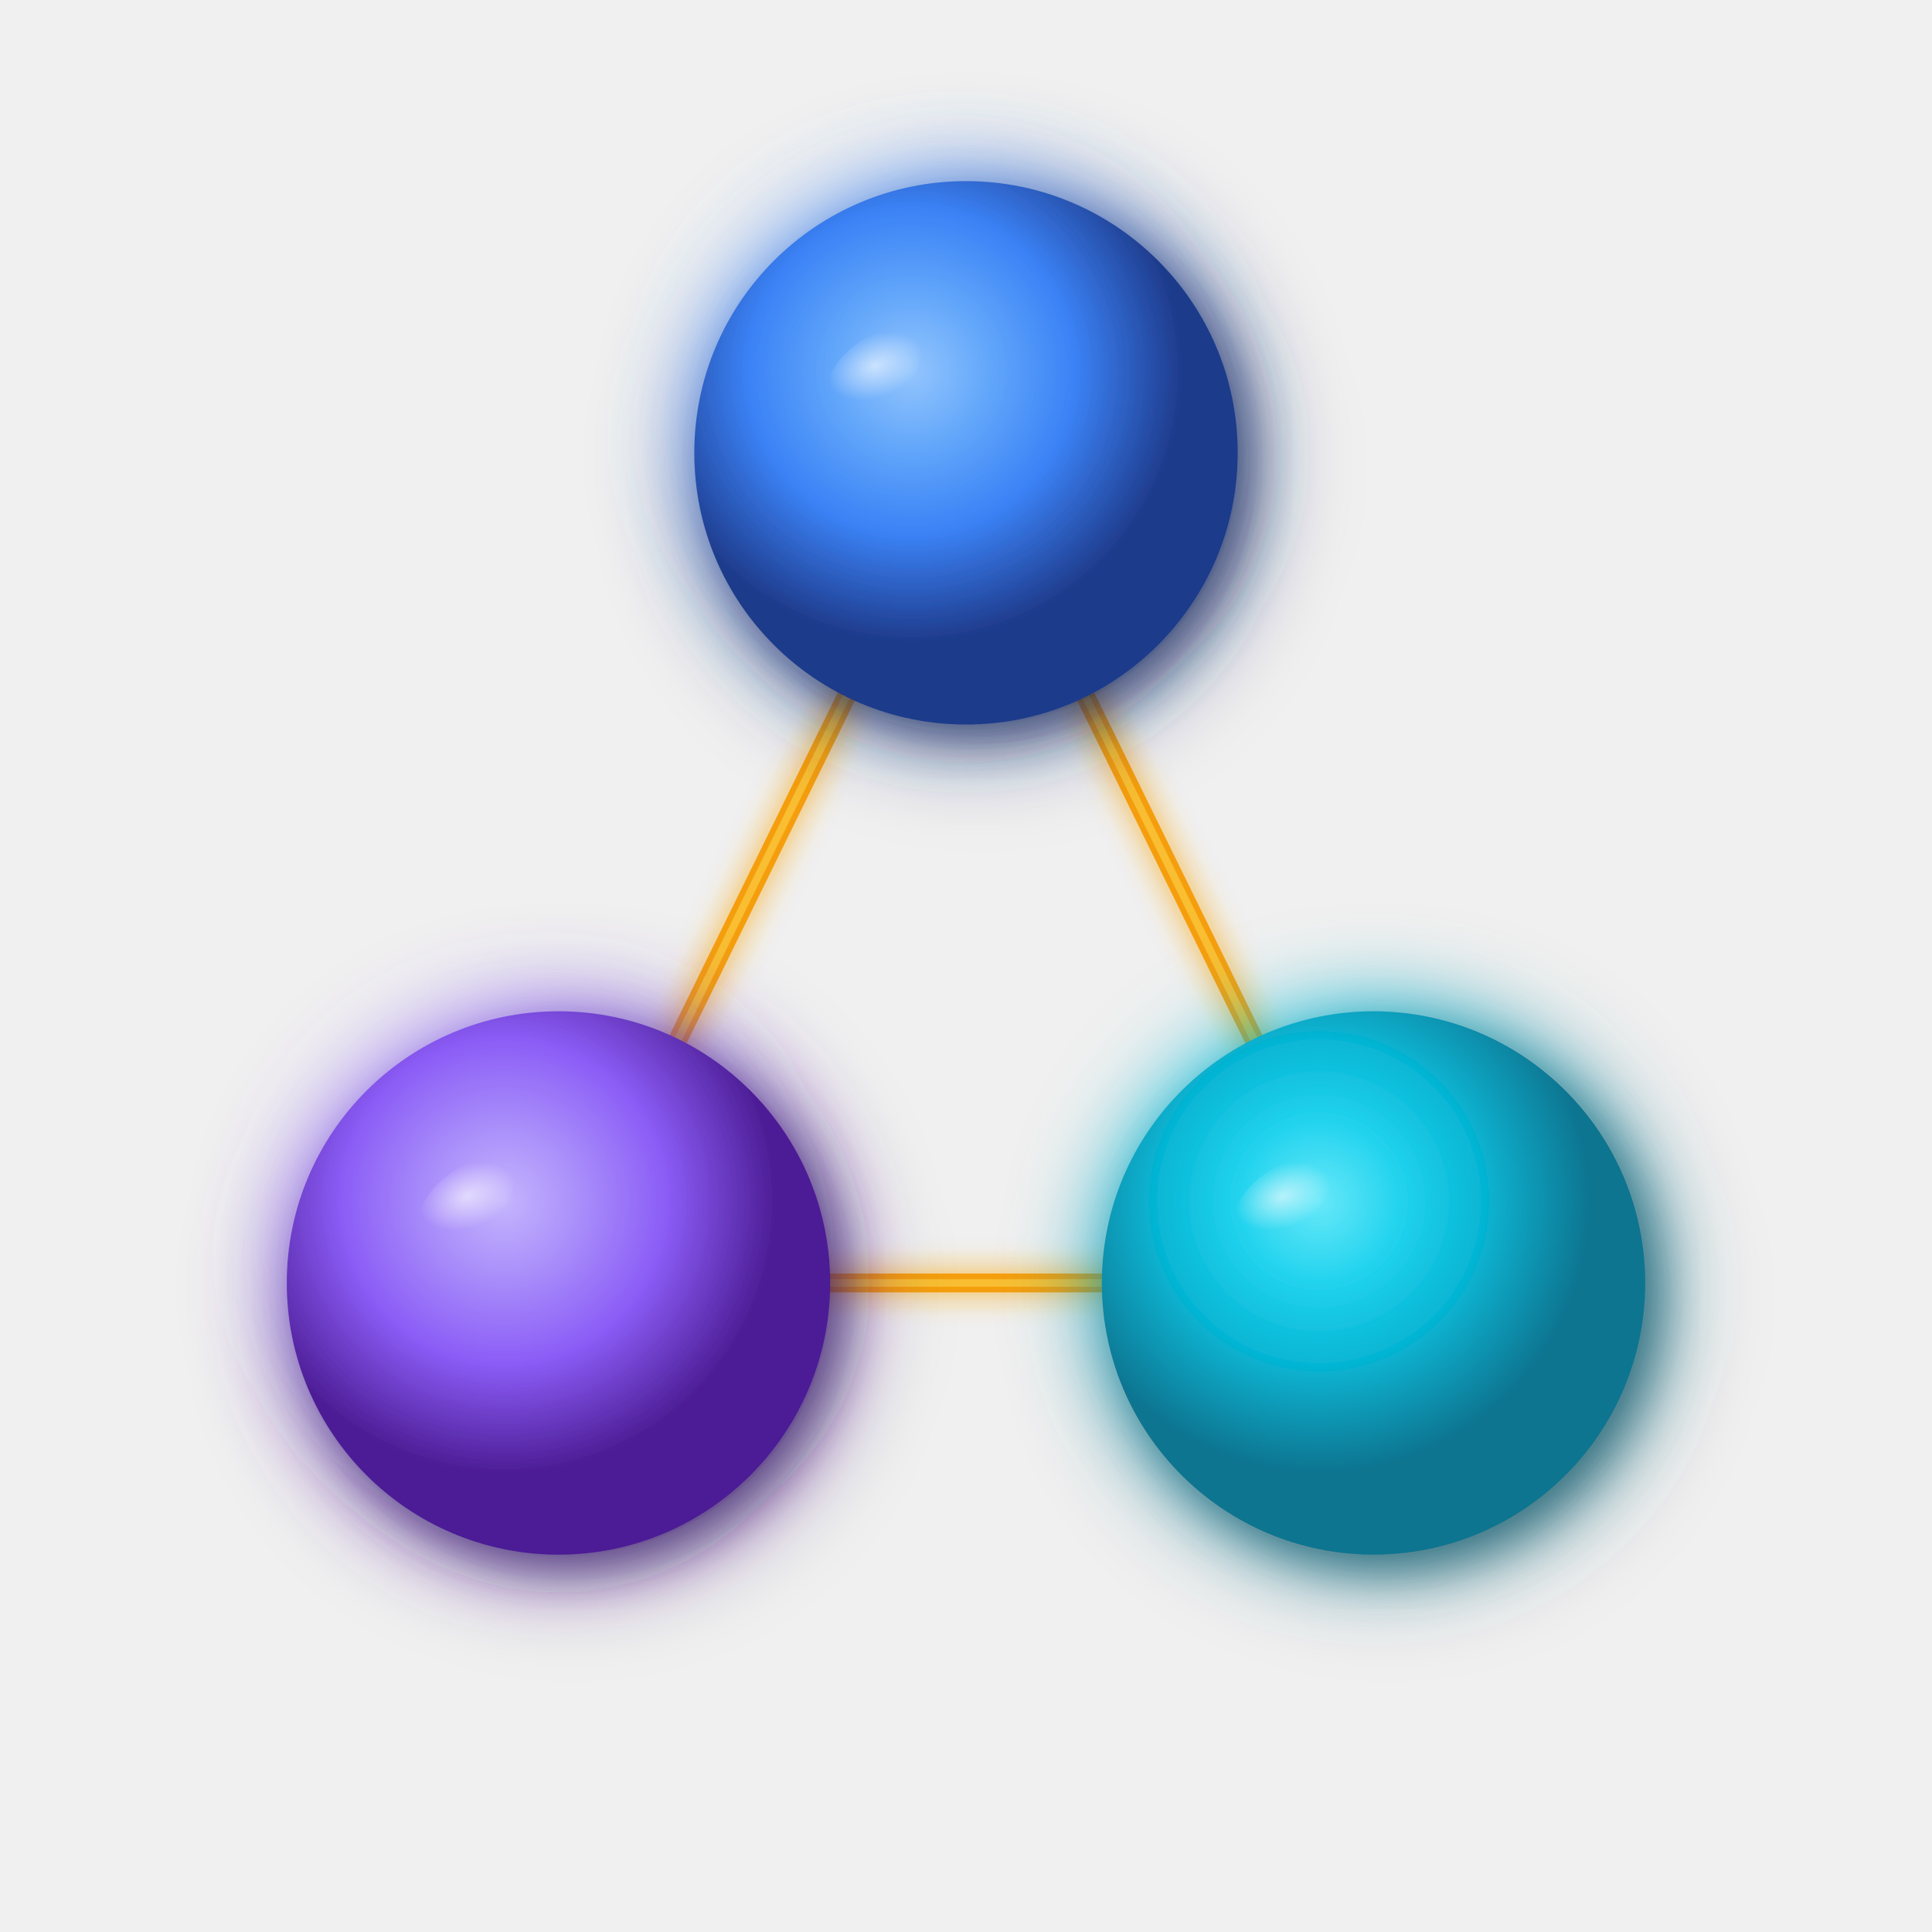
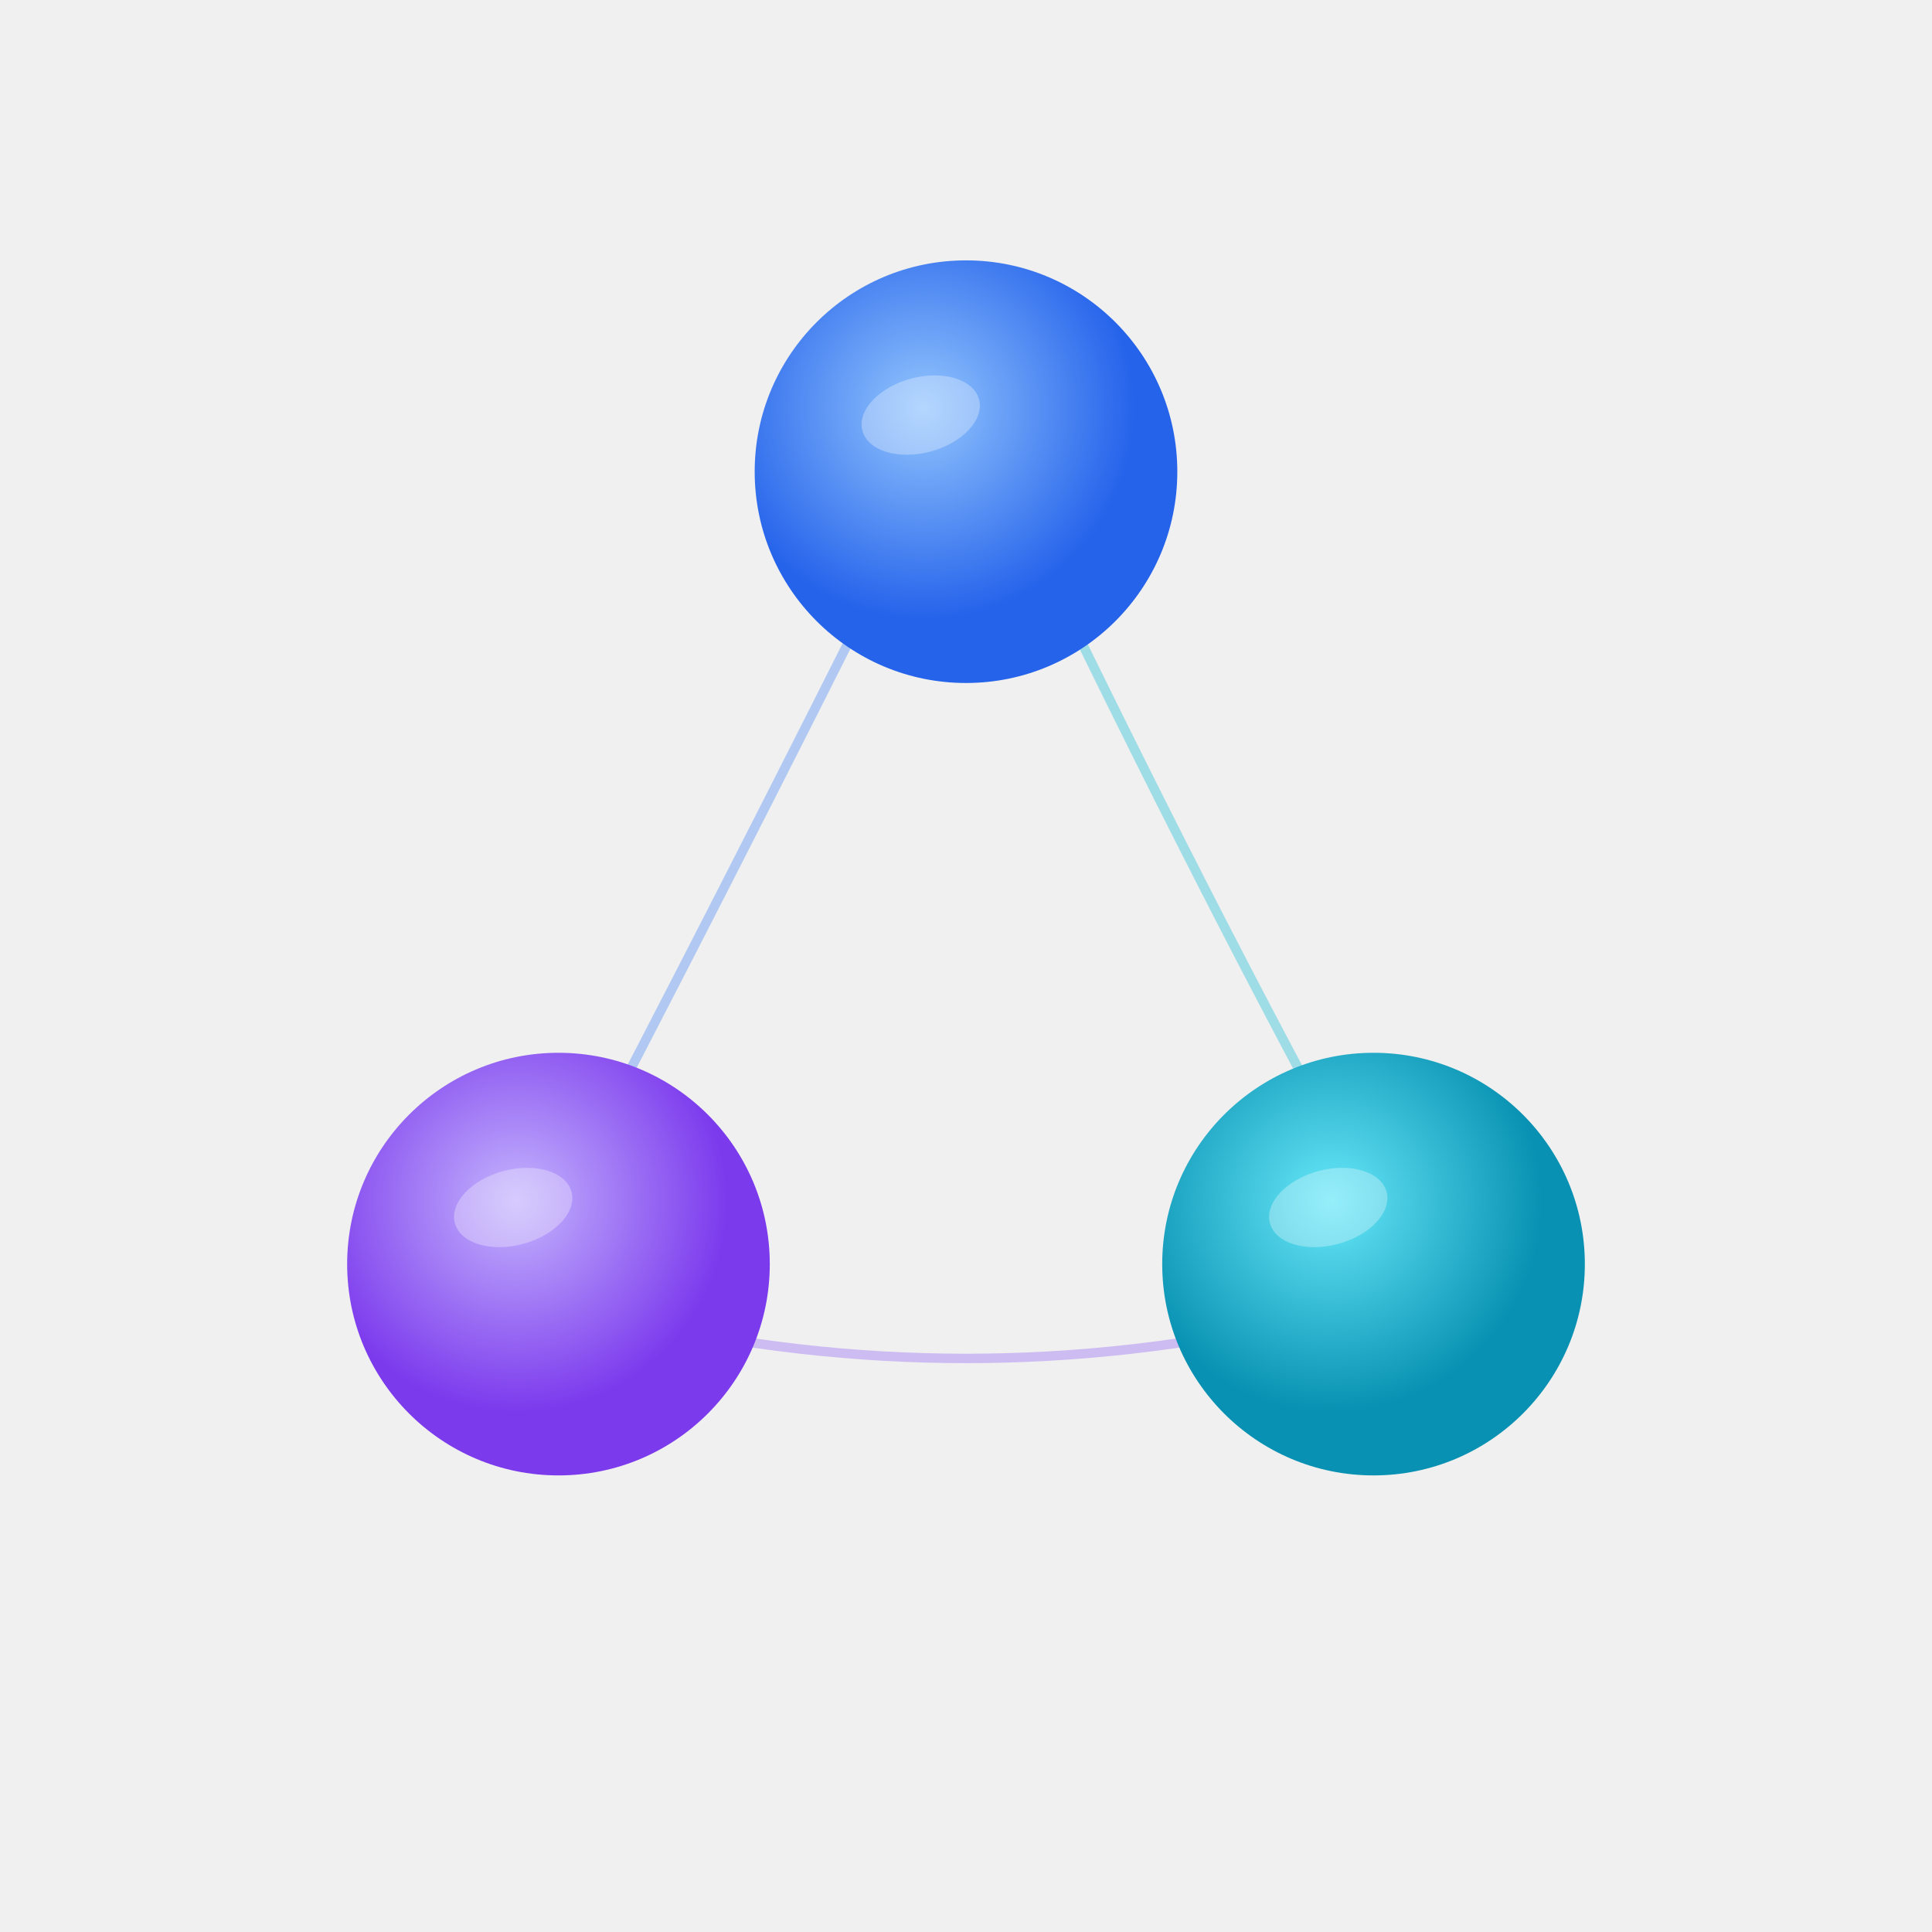
<svg xmlns="http://www.w3.org/2000/svg" viewBox="0 0 512 512" width="512" height="512">
  <defs>
    <radialGradient id="blueSphere" cx="40%" cy="35%" r="50%">
      <stop offset="0%" stop-color="#93c5fd" />
-       <stop offset="30%" stop-color="#60a5fa" />
-       <stop offset="60%" stop-color="#3b82f6" />
-       <stop offset="100%" stop-color="#1e3a8a" />
+       <stop offset="100%" stop-color="#2563eb" />
    </radialGradient>
    <radialGradient id="purpleSphere" cx="40%" cy="35%" r="50%">
      <stop offset="0%" stop-color="#c4b5fd" />
-       <stop offset="30%" stop-color="#a78bfa" />
-       <stop offset="60%" stop-color="#8b5cf6" />
-       <stop offset="100%" stop-color="#4c1d95" />
+       <stop offset="100%" stop-color="#7c3aed" />
    </radialGradient>
    <radialGradient id="tealSphere" cx="40%" cy="35%" r="50%">
      <stop offset="0%" stop-color="#67e8f9" />
-       <stop offset="30%" stop-color="#22d3ee" />
-       <stop offset="60%" stop-color="#06b6d4" />
-       <stop offset="100%" stop-color="#0e7490" />
+       <stop offset="100%" stop-color="#0891b2" />
    </radialGradient>
-     <linearGradient id="goldLine" x1="0%" y1="0%" x2="100%" y2="0%">
-       <stop offset="0%" stop-color="#b45309" />
-       <stop offset="50%" stop-color="#fcd34d" />
-       <stop offset="100%" stop-color="#b45309" />
-     </linearGradient>
-     <filter id="sphereGlow" x="-50%" y="-50%" width="200%" height="200%">
-       <feGaussianBlur in="SourceGraphic" stdDeviation="8" result="blur" />
-       <feComposite in="SourceGraphic" in2="blur" operator="over" />
-     </filter>
-     <filter id="blueGlow" x="-80%" y="-80%" width="260%" height="260%">
-       <feGaussianBlur stdDeviation="12" result="glow" />
-       <feMerge>
-         <feMergeNode in="glow" />
-         <feMergeNode in="SourceGraphic" />
-       </feMerge>
-     </filter>
-     <filter id="purpleGlow" x="-80%" y="-80%" width="260%" height="260%">
-       <feGaussianBlur stdDeviation="12" result="glow" />
-       <feMerge>
-         <feMergeNode in="glow" />
-         <feMergeNode in="SourceGraphic" />
-       </feMerge>
-     </filter>
-     <filter id="tealGlow" x="-80%" y="-80%" width="260%" height="260%">
-       <feGaussianBlur stdDeviation="12" result="glow" />
-       <feMerge>
-         <feMergeNode in="glow" />
-         <feMergeNode in="SourceGraphic" />
-       </feMerge>
-     </filter>
-     <filter id="goldGlow" x="-50%" y="-50%" width="200%" height="200%">
-       <feGaussianBlur stdDeviation="4" result="glow" />
-       <feMerge>
-         <feMergeNode in="glow" />
-         <feMergeNode in="SourceGraphic" />
-       </feMerge>
-     </filter>
-     <radialGradient id="specular" cx="35%" cy="30%" r="30%">
-       <stop offset="0%" stop-color="white" stop-opacity="0.6" />
-       <stop offset="100%" stop-color="white" stop-opacity="0" />
-     </radialGradient>
-     <filter id="innerShadow" x="-10%" y="-10%" width="120%" height="120%">
-       <feGaussianBlur in="SourceAlpha" stdDeviation="6" result="blur" />
-       <feOffset dx="4" dy="4" result="offsetBlur" />
-       <feFlood flood-color="#000000" flood-opacity="0.4" result="color" />
-       <feComposite in="color" in2="offsetBlur" operator="in" result="shadow" />
-       <feComposite in="SourceGraphic" in2="shadow" operator="over" />
-     </filter>
  </defs>
-   <g filter="url(#goldGlow)">
-     <line x1="256" y1="120" x2="148" y2="340" stroke="#f59e0b" stroke-width="5" stroke-linecap="round" />
-     <line x1="256" y1="120" x2="148" y2="340" stroke="#fcd34d" stroke-width="2" stroke-linecap="round" opacity="0.6" />
-     <line x1="256" y1="120" x2="364" y2="340" stroke="#f59e0b" stroke-width="5" stroke-linecap="round" />
-     <line x1="256" y1="120" x2="364" y2="340" stroke="#fcd34d" stroke-width="2" stroke-linecap="round" opacity="0.6" />
-     <line x1="148" y1="340" x2="364" y2="340" stroke="#f59e0b" stroke-width="5" stroke-linecap="round" />
-     <line x1="148" y1="340" x2="364" y2="340" stroke="#fcd34d" stroke-width="2" stroke-linecap="round" opacity="0.6" />
-   </g>
-   <g filter="url(#blueGlow)">
-     <circle cx="256" cy="120" r="72" fill="url(#blueSphere)" filter="url(#innerShadow)" />
-     <ellipse cx="240" cy="100" rx="22" ry="14" fill="url(#specular)" transform="rotate(-20 240 100)" />
-   </g>
-   <g filter="url(#purpleGlow)">
-     <circle cx="148" cy="340" r="72" fill="url(#purpleSphere)" filter="url(#innerShadow)" />
-     <ellipse cx="132" cy="320" rx="22" ry="14" fill="url(#specular)" transform="rotate(-20 132 320)" />
-   </g>
-   <g filter="url(#tealGlow)">
-     <circle cx="364" cy="340" r="72" fill="url(#tealSphere)" filter="url(#innerShadow)" />
-     <ellipse cx="348" cy="320" rx="22" ry="14" fill="url(#specular)" transform="rotate(-20 348 320)" />
-   </g>
+   <path d="M 240 140 Q 190 240 148 320" stroke="#3b82f6" stroke-width="2.5" fill="none" opacity="0.35" />
+   <path d="M 272 140 Q 320 240 364 320" stroke="#06b6d4" stroke-width="2.5" fill="none" opacity="0.35" />
+   <path d="M 168 350 Q 256 370 344 350" stroke="#8b5cf6" stroke-width="2.5" fill="none" opacity="0.35" />
+   <circle cx="256" cy="125" r="56" fill="url(#blueSphere)" />
+   <ellipse cx="244" cy="110" rx="16" ry="10" fill="white" opacity="0.3" transform="rotate(-15 244 110)" />
+   <circle cx="148" cy="335" r="56" fill="url(#purpleSphere)" />
+   <ellipse cx="136" cy="320" rx="16" ry="10" fill="white" opacity="0.3" transform="rotate(-15 136 320)" />
+   <circle cx="364" cy="335" r="56" fill="url(#tealSphere)" />
+   <ellipse cx="352" cy="320" rx="16" ry="10" fill="white" opacity="0.3" transform="rotate(-15 352 320)" />
</svg>
